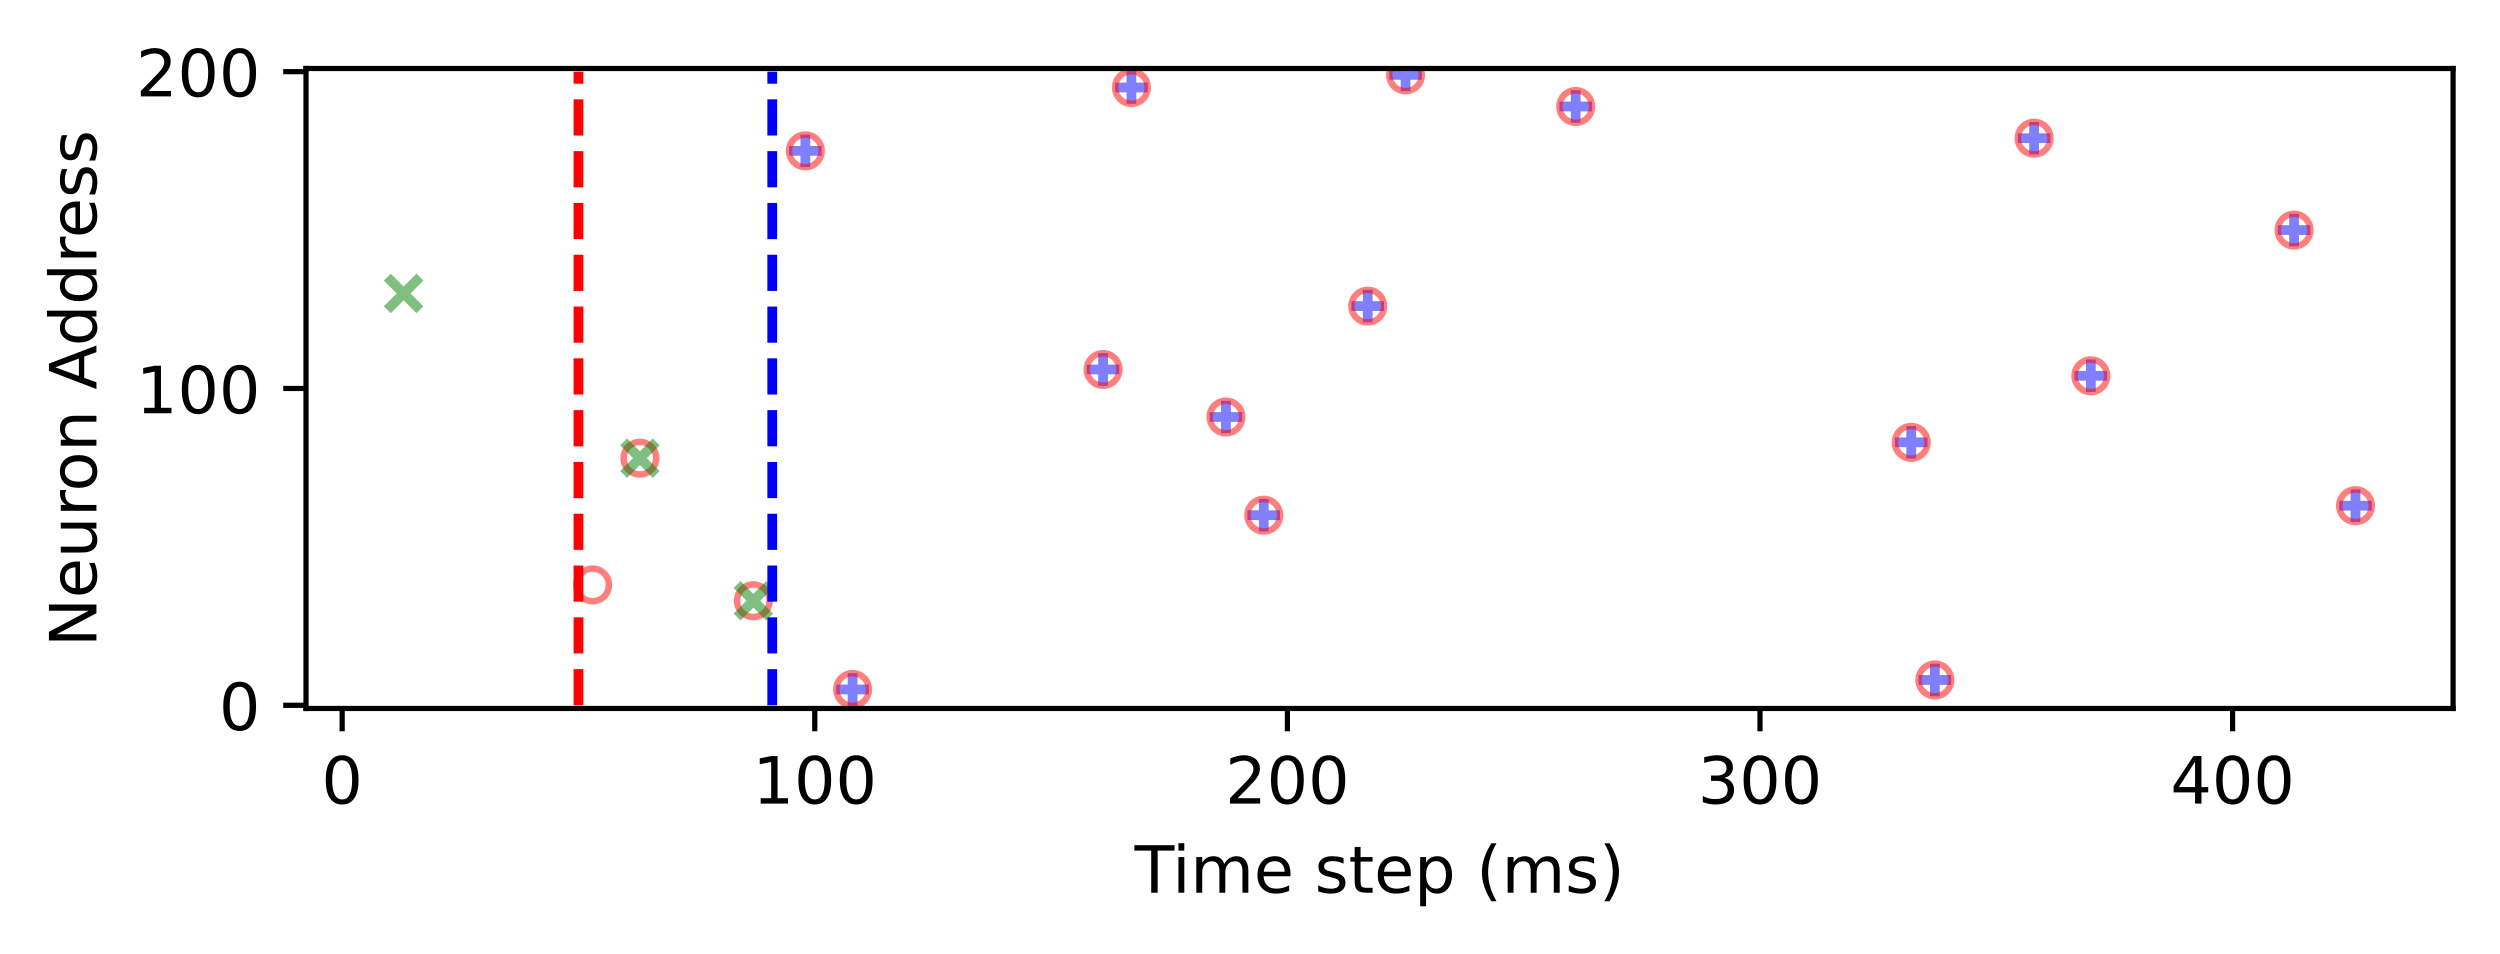
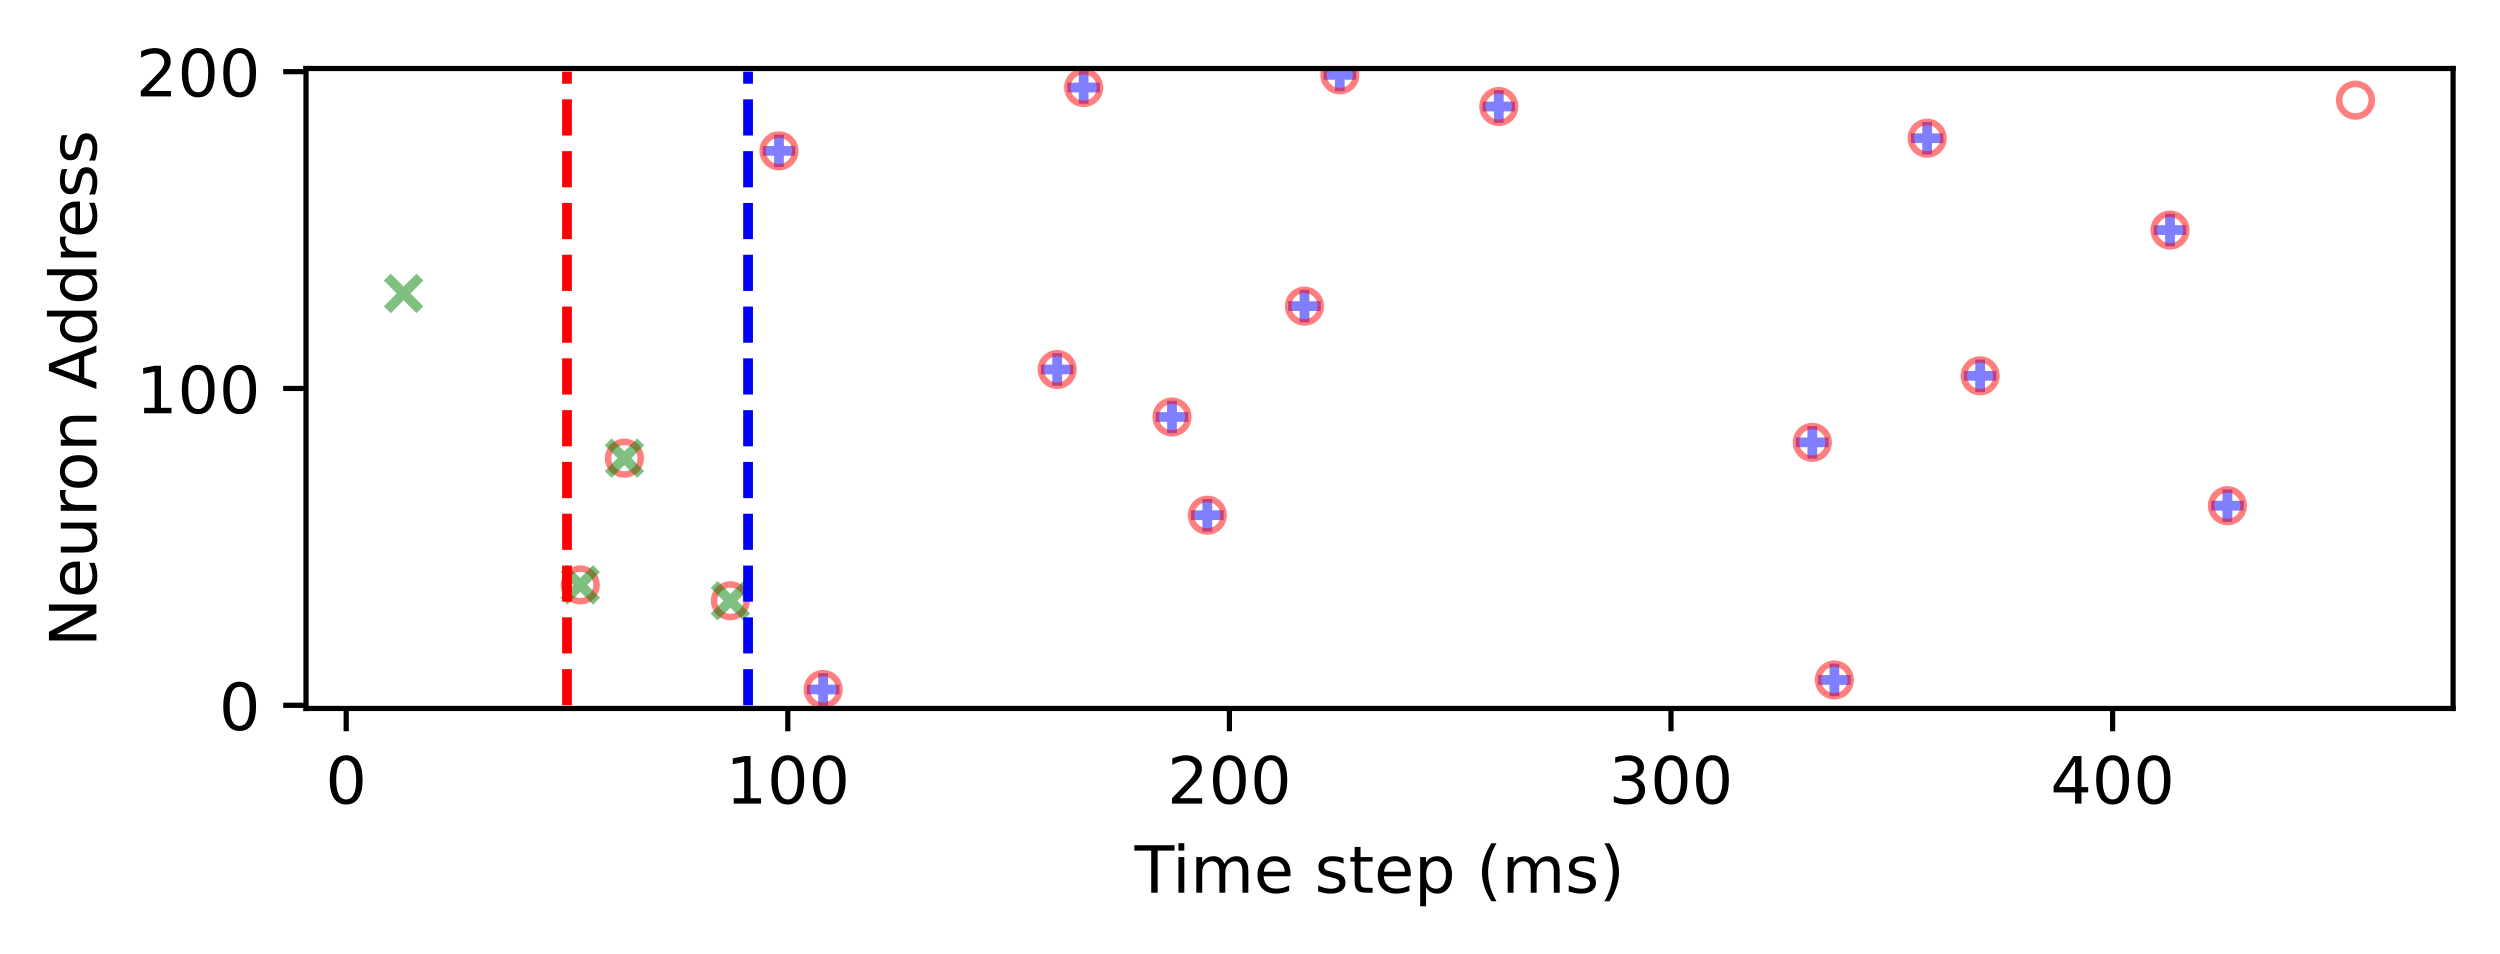
<svg xmlns="http://www.w3.org/2000/svg" xmlns:xlink="http://www.w3.org/1999/xlink" width="383.693pt" height="146.29pt" viewBox="0 0 383.693 146.29" version="1.1">
  <defs>
    <style type="text/css">*{stroke-linejoin: round; stroke-linecap: butt}</style>
  </defs>
  <g id="figure_1">
    <g id="patch_1">
      <path d="M 0 146.29  L 383.693 146.29  L 383.693 0  L 0 0  L 0 146.29  z " style="fill: none" />
    </g>
    <g id="axes_1">
      <g id="patch_2">
        <path d="M 46.966 108.733  L 376.493 108.733  L 376.493 10.513  L 46.966 10.513  L 46.966 108.733  z " style="fill: none" />
      </g>
      <g id="PathCollection_1">
        <defs>
-           <path id="md6d0ae72cb" d="M -2.5 0  L 2.5 0  M 0 2.5  L 0 -2.5  " style="stroke: #0000ff; stroke-opacity: 0.5; stroke-width: 1.5" />
+           <path id="m4ef34905e7" d="M -2.5 0  L 2.5 0  M 0 2.5  L 0 -2.5  " style="stroke: #0000ff; stroke-opacity: 0.5; stroke-width: 1.5" />
        </defs>
-         <g clip-path="url(#p8360ed4786)">
-           <use xlink:href="#md6d0ae72cb" x="123.599" y="23.155" style="fill: #0000ff; fill-opacity: 0.5; stroke: #0000ff; stroke-opacity: 0.5; stroke-width: 1.5" />
-           <use xlink:href="#md6d0ae72cb" x="130.853" y="105.816" style="fill: #0000ff; fill-opacity: 0.5; stroke: #0000ff; stroke-opacity: 0.5; stroke-width: 1.5" />
-           <use xlink:href="#md6d0ae72cb" x="169.296" y="56.706" style="fill: #0000ff; fill-opacity: 0.5; stroke: #0000ff; stroke-opacity: 0.5; stroke-width: 1.5" />
-           <use xlink:href="#md6d0ae72cb" x="173.648" y="13.43" style="fill: #0000ff; fill-opacity: 0.5; stroke: #0000ff; stroke-opacity: 0.5; stroke-width: 1.5" />
-           <use xlink:href="#md6d0ae72cb" x="188.155" y="63.999" style="fill: #0000ff; fill-opacity: 0.5; stroke: #0000ff; stroke-opacity: 0.5; stroke-width: 1.5" />
-           <use xlink:href="#md6d0ae72cb" x="193.958" y="79.073" style="fill: #0000ff; fill-opacity: 0.5; stroke: #0000ff; stroke-opacity: 0.5; stroke-width: 1.5" />
-           <use xlink:href="#md6d0ae72cb" x="209.916" y="46.981" style="fill: #0000ff; fill-opacity: 0.5; stroke: #0000ff; stroke-opacity: 0.5; stroke-width: 1.5" />
-           <use xlink:href="#md6d0ae72cb" x="215.719" y="11.485" style="fill: #0000ff; fill-opacity: 0.5; stroke: #0000ff; stroke-opacity: 0.5; stroke-width: 1.5" />
-           <use xlink:href="#md6d0ae72cb" x="241.832" y="16.348" style="fill: #0000ff; fill-opacity: 0.5; stroke: #0000ff; stroke-opacity: 0.5; stroke-width: 1.5" />
-           <use xlink:href="#md6d0ae72cb" x="293.332" y="67.889" style="fill: #0000ff; fill-opacity: 0.5; stroke: #0000ff; stroke-opacity: 0.5; stroke-width: 1.5" />
-           <use xlink:href="#md6d0ae72cb" x="296.958" y="104.357" style="fill: #0000ff; fill-opacity: 0.5; stroke: #0000ff; stroke-opacity: 0.5; stroke-width: 1.5" />
-           <use xlink:href="#md6d0ae72cb" x="312.191" y="21.21" style="fill: #0000ff; fill-opacity: 0.5; stroke: #0000ff; stroke-opacity: 0.5; stroke-width: 1.5" />
-           <use xlink:href="#md6d0ae72cb" x="320.895" y="57.678" style="fill: #0000ff; fill-opacity: 0.5; stroke: #0000ff; stroke-opacity: 0.5; stroke-width: 1.5" />
-           <use xlink:href="#md6d0ae72cb" x="352.085" y="35.311" style="fill: #0000ff; fill-opacity: 0.5; stroke: #0000ff; stroke-opacity: 0.5; stroke-width: 1.5" />
-           <use xlink:href="#md6d0ae72cb" x="361.515" y="77.614" style="fill: #0000ff; fill-opacity: 0.5; stroke: #0000ff; stroke-opacity: 0.5; stroke-width: 1.5" />
+         <g clip-path="url(#pcd8d854ab7)">
+           <use xlink:href="#m4ef34905e7" x="119.554" y="23.155" style="fill: #0000ff; fill-opacity: 0.5; stroke: #0000ff; stroke-opacity: 0.5; stroke-width: 1.5" />
+           <use xlink:href="#m4ef34905e7" x="126.331" y="105.816" style="fill: #0000ff; fill-opacity: 0.5; stroke: #0000ff; stroke-opacity: 0.5; stroke-width: 1.5" />
+           <use xlink:href="#m4ef34905e7" x="162.253" y="56.706" style="fill: #0000ff; fill-opacity: 0.5; stroke: #0000ff; stroke-opacity: 0.5; stroke-width: 1.5" />
+           <use xlink:href="#m4ef34905e7" x="166.319" y="13.43" style="fill: #0000ff; fill-opacity: 0.5; stroke: #0000ff; stroke-opacity: 0.5; stroke-width: 1.5" />
+           <use xlink:href="#m4ef34905e7" x="179.875" y="63.999" style="fill: #0000ff; fill-opacity: 0.5; stroke: #0000ff; stroke-opacity: 0.5; stroke-width: 1.5" />
+           <use xlink:href="#m4ef34905e7" x="185.297" y="79.073" style="fill: #0000ff; fill-opacity: 0.5; stroke: #0000ff; stroke-opacity: 0.5; stroke-width: 1.5" />
+           <use xlink:href="#m4ef34905e7" x="200.207" y="46.981" style="fill: #0000ff; fill-opacity: 0.5; stroke: #0000ff; stroke-opacity: 0.5; stroke-width: 1.5" />
+           <use xlink:href="#m4ef34905e7" x="205.63" y="11.485" style="fill: #0000ff; fill-opacity: 0.5; stroke: #0000ff; stroke-opacity: 0.5; stroke-width: 1.5" />
+           <use xlink:href="#m4ef34905e7" x="230.029" y="16.348" style="fill: #0000ff; fill-opacity: 0.5; stroke: #0000ff; stroke-opacity: 0.5; stroke-width: 1.5" />
+           <use xlink:href="#m4ef34905e7" x="278.15" y="67.889" style="fill: #0000ff; fill-opacity: 0.5; stroke: #0000ff; stroke-opacity: 0.5; stroke-width: 1.5" />
+           <use xlink:href="#m4ef34905e7" x="281.539" y="104.357" style="fill: #0000ff; fill-opacity: 0.5; stroke: #0000ff; stroke-opacity: 0.5; stroke-width: 1.5" />
+           <use xlink:href="#m4ef34905e7" x="295.772" y="21.21" style="fill: #0000ff; fill-opacity: 0.5; stroke: #0000ff; stroke-opacity: 0.5; stroke-width: 1.5" />
+           <use xlink:href="#m4ef34905e7" x="303.905" y="57.678" style="fill: #0000ff; fill-opacity: 0.5; stroke: #0000ff; stroke-opacity: 0.5; stroke-width: 1.5" />
+           <use xlink:href="#m4ef34905e7" x="333.049" y="35.311" style="fill: #0000ff; fill-opacity: 0.5; stroke: #0000ff; stroke-opacity: 0.5; stroke-width: 1.5" />
+           <use xlink:href="#m4ef34905e7" x="341.86" y="77.614" style="fill: #0000ff; fill-opacity: 0.5; stroke: #0000ff; stroke-opacity: 0.5; stroke-width: 1.5" />
        </g>
      </g>
      <g id="PathCollection_2">
        <defs>
-           <path id="C0_0_dba3ae5cf5" d="M 0 2.5  C 0.663 2.5 1.299 2.237 1.768 1.768  C 2.237 1.299 2.5 0.663 2.5 -0  C 2.5 -0.663 2.237 -1.299 1.768 -1.768  C 1.299 -2.237 0.663 -2.5 0 -2.5  C -0.663 -2.5 -1.299 -2.237 -1.768 -1.768  C -2.237 -1.299 -2.5 -0.663 -2.5 0  C -2.5 0.663 -2.237 1.299 -1.768 1.768  C -1.299 2.237 -0.663 2.5 0 2.5  z " />
+           <path id="C0_0_907123dd51" d="M 0 2.5  C 0.663 2.5 1.299 2.237 1.768 1.768  C 2.237 1.299 2.5 0.663 2.5 -0  C 2.5 -0.663 2.237 -1.299 1.768 -1.768  C 1.299 -2.237 0.663 -2.5 0 -2.5  C -0.663 -2.5 -1.299 -2.237 -1.768 -1.768  C -2.237 -1.299 -2.5 -0.663 -2.5 0  C -2.5 0.663 -2.237 1.299 -1.768 1.768  C -1.299 2.237 -0.663 2.5 0 2.5  z " />
        </defs>
-         <g clip-path="url(#p8360ed4786)">
-           <use xlink:href="#C0_0_dba3ae5cf5" x="90.958" y="89.77" style="fill: none; stroke: #ff0000; stroke-opacity: 0.5" />
-         </g>
-         <g clip-path="url(#p8360ed4786)">
-           <use xlink:href="#C0_0_dba3ae5cf5" x="98.212" y="70.32" style="fill: none; stroke: #ff0000; stroke-opacity: 0.5" />
-         </g>
-         <g clip-path="url(#p8360ed4786)">
-           <use xlink:href="#C0_0_dba3ae5cf5" x="115.62" y="92.201" style="fill: none; stroke: #ff0000; stroke-opacity: 0.5" />
-         </g>
-         <g clip-path="url(#p8360ed4786)">
-           <use xlink:href="#C0_0_dba3ae5cf5" x="123.599" y="23.155" style="fill: none; stroke: #ff0000; stroke-opacity: 0.5" />
-         </g>
-         <g clip-path="url(#p8360ed4786)">
-           <use xlink:href="#C0_0_dba3ae5cf5" x="130.853" y="105.816" style="fill: none; stroke: #ff0000; stroke-opacity: 0.5" />
-         </g>
-         <g clip-path="url(#p8360ed4786)">
-           <use xlink:href="#C0_0_dba3ae5cf5" x="169.296" y="56.706" style="fill: none; stroke: #ff0000; stroke-opacity: 0.5" />
-         </g>
-         <g clip-path="url(#p8360ed4786)">
-           <use xlink:href="#C0_0_dba3ae5cf5" x="173.648" y="13.43" style="fill: none; stroke: #ff0000; stroke-opacity: 0.5" />
-         </g>
-         <g clip-path="url(#p8360ed4786)">
-           <use xlink:href="#C0_0_dba3ae5cf5" x="188.155" y="63.999" style="fill: none; stroke: #ff0000; stroke-opacity: 0.5" />
-         </g>
-         <g clip-path="url(#p8360ed4786)">
-           <use xlink:href="#C0_0_dba3ae5cf5" x="193.958" y="79.073" style="fill: none; stroke: #ff0000; stroke-opacity: 0.5" />
-         </g>
-         <g clip-path="url(#p8360ed4786)">
-           <use xlink:href="#C0_0_dba3ae5cf5" x="209.916" y="46.981" style="fill: none; stroke: #ff0000; stroke-opacity: 0.5" />
-         </g>
-         <g clip-path="url(#p8360ed4786)">
-           <use xlink:href="#C0_0_dba3ae5cf5" x="215.719" y="11.485" style="fill: none; stroke: #ff0000; stroke-opacity: 0.5" />
-         </g>
-         <g clip-path="url(#p8360ed4786)">
-           <use xlink:href="#C0_0_dba3ae5cf5" x="241.832" y="16.348" style="fill: none; stroke: #ff0000; stroke-opacity: 0.5" />
-         </g>
-         <g clip-path="url(#p8360ed4786)">
-           <use xlink:href="#C0_0_dba3ae5cf5" x="293.332" y="67.889" style="fill: none; stroke: #ff0000; stroke-opacity: 0.5" />
-         </g>
-         <g clip-path="url(#p8360ed4786)">
-           <use xlink:href="#C0_0_dba3ae5cf5" x="296.958" y="104.357" style="fill: none; stroke: #ff0000; stroke-opacity: 0.5" />
-         </g>
-         <g clip-path="url(#p8360ed4786)">
-           <use xlink:href="#C0_0_dba3ae5cf5" x="312.191" y="21.21" style="fill: none; stroke: #ff0000; stroke-opacity: 0.5" />
-         </g>
-         <g clip-path="url(#p8360ed4786)">
-           <use xlink:href="#C0_0_dba3ae5cf5" x="320.895" y="57.678" style="fill: none; stroke: #ff0000; stroke-opacity: 0.5" />
-         </g>
-         <g clip-path="url(#p8360ed4786)">
-           <use xlink:href="#C0_0_dba3ae5cf5" x="352.085" y="35.311" style="fill: none; stroke: #ff0000; stroke-opacity: 0.5" />
-         </g>
-         <g clip-path="url(#p8360ed4786)">
-           <use xlink:href="#C0_0_dba3ae5cf5" x="361.515" y="77.614" style="fill: none; stroke: #ff0000; stroke-opacity: 0.5" />
+         <g clip-path="url(#pcd8d854ab7)">
+           <use xlink:href="#C0_0_907123dd51" x="89.055" y="89.77" style="fill: none; stroke: #ff0000; stroke-opacity: 0.5" />
+         </g>
+         <g clip-path="url(#pcd8d854ab7)">
+           <use xlink:href="#C0_0_907123dd51" x="95.832" y="70.32" style="fill: none; stroke: #ff0000; stroke-opacity: 0.5" />
+         </g>
+         <g clip-path="url(#pcd8d854ab7)">
+           <use xlink:href="#C0_0_907123dd51" x="112.098" y="92.201" style="fill: none; stroke: #ff0000; stroke-opacity: 0.5" />
+         </g>
+         <g clip-path="url(#pcd8d854ab7)">
+           <use xlink:href="#C0_0_907123dd51" x="119.554" y="23.155" style="fill: none; stroke: #ff0000; stroke-opacity: 0.5" />
+         </g>
+         <g clip-path="url(#pcd8d854ab7)">
+           <use xlink:href="#C0_0_907123dd51" x="126.331" y="105.816" style="fill: none; stroke: #ff0000; stroke-opacity: 0.5" />
+         </g>
+         <g clip-path="url(#pcd8d854ab7)">
+           <use xlink:href="#C0_0_907123dd51" x="162.253" y="56.706" style="fill: none; stroke: #ff0000; stroke-opacity: 0.5" />
+         </g>
+         <g clip-path="url(#pcd8d854ab7)">
+           <use xlink:href="#C0_0_907123dd51" x="166.319" y="13.43" style="fill: none; stroke: #ff0000; stroke-opacity: 0.5" />
+         </g>
+         <g clip-path="url(#pcd8d854ab7)">
+           <use xlink:href="#C0_0_907123dd51" x="179.875" y="63.999" style="fill: none; stroke: #ff0000; stroke-opacity: 0.5" />
+         </g>
+         <g clip-path="url(#pcd8d854ab7)">
+           <use xlink:href="#C0_0_907123dd51" x="185.297" y="79.073" style="fill: none; stroke: #ff0000; stroke-opacity: 0.5" />
+         </g>
+         <g clip-path="url(#pcd8d854ab7)">
+           <use xlink:href="#C0_0_907123dd51" x="200.207" y="46.981" style="fill: none; stroke: #ff0000; stroke-opacity: 0.5" />
+         </g>
+         <g clip-path="url(#pcd8d854ab7)">
+           <use xlink:href="#C0_0_907123dd51" x="205.63" y="11.485" style="fill: none; stroke: #ff0000; stroke-opacity: 0.5" />
+         </g>
+         <g clip-path="url(#pcd8d854ab7)">
+           <use xlink:href="#C0_0_907123dd51" x="230.029" y="16.348" style="fill: none; stroke: #ff0000; stroke-opacity: 0.5" />
+         </g>
+         <g clip-path="url(#pcd8d854ab7)">
+           <use xlink:href="#C0_0_907123dd51" x="278.15" y="67.889" style="fill: none; stroke: #ff0000; stroke-opacity: 0.5" />
+         </g>
+         <g clip-path="url(#pcd8d854ab7)">
+           <use xlink:href="#C0_0_907123dd51" x="281.539" y="104.357" style="fill: none; stroke: #ff0000; stroke-opacity: 0.5" />
+         </g>
+         <g clip-path="url(#pcd8d854ab7)">
+           <use xlink:href="#C0_0_907123dd51" x="295.772" y="21.21" style="fill: none; stroke: #ff0000; stroke-opacity: 0.5" />
+         </g>
+         <g clip-path="url(#pcd8d854ab7)">
+           <use xlink:href="#C0_0_907123dd51" x="303.905" y="57.678" style="fill: none; stroke: #ff0000; stroke-opacity: 0.5" />
+         </g>
+         <g clip-path="url(#pcd8d854ab7)">
+           <use xlink:href="#C0_0_907123dd51" x="333.049" y="35.311" style="fill: none; stroke: #ff0000; stroke-opacity: 0.5" />
+         </g>
+         <g clip-path="url(#pcd8d854ab7)">
+           <use xlink:href="#C0_0_907123dd51" x="341.86" y="77.614" style="fill: none; stroke: #ff0000; stroke-opacity: 0.5" />
+         </g>
+         <g clip-path="url(#pcd8d854ab7)">
+           <use xlink:href="#C0_0_907123dd51" x="361.515" y="15.375" style="fill: none; stroke: #ff0000; stroke-opacity: 0.5" />
        </g>
      </g>
      <g id="PathCollection_3">
        <defs>
-           <path id="m89e09987a3" d="M -2.5 2.5  L 2.5 -2.5  M -2.5 -2.5  L 2.5 2.5  " style="stroke: #008000; stroke-opacity: 0.5; stroke-width: 1.5" />
+           <path id="m31996565df" d="M -2.5 2.5  L 2.5 -2.5  M -2.5 -2.5  L 2.5 2.5  " style="stroke: #008000; stroke-opacity: 0.5; stroke-width: 1.5" />
        </defs>
-         <g clip-path="url(#p8360ed4786)">
-           <use xlink:href="#m89e09987a3" x="61.944" y="45.036" style="fill: #008000; fill-opacity: 0.5; stroke: #008000; stroke-opacity: 0.5; stroke-width: 1.5" />
-           <use xlink:href="#m89e09987a3" x="98.212" y="70.32" style="fill: #008000; fill-opacity: 0.5; stroke: #008000; stroke-opacity: 0.5; stroke-width: 1.5" />
-           <use xlink:href="#m89e09987a3" x="115.62" y="92.201" style="fill: #008000; fill-opacity: 0.5; stroke: #008000; stroke-opacity: 0.5; stroke-width: 1.5" />
+         <g clip-path="url(#pcd8d854ab7)">
+           <use xlink:href="#m31996565df" x="61.944" y="45.036" style="fill: #008000; fill-opacity: 0.5; stroke: #008000; stroke-opacity: 0.5; stroke-width: 1.5" />
+           <use xlink:href="#m31996565df" x="89.055" y="89.77" style="fill: #008000; fill-opacity: 0.5; stroke: #008000; stroke-opacity: 0.5; stroke-width: 1.5" />
+           <use xlink:href="#m31996565df" x="95.832" y="70.32" style="fill: #008000; fill-opacity: 0.5; stroke: #008000; stroke-opacity: 0.5; stroke-width: 1.5" />
+           <use xlink:href="#m31996565df" x="112.098" y="92.201" style="fill: #008000; fill-opacity: 0.5; stroke: #008000; stroke-opacity: 0.5; stroke-width: 1.5" />
        </g>
      </g>
      <g id="matplotlib.axis_1">
        <g id="xtick_1">
          <g id="line2d_1">
            <defs>
-               <path id="m49bd6bf486" d="M 0 0  L 0 3.5  " style="stroke: #000000; stroke-width: 0.8" />
+               <path id="m17dc51d4a5" d="M 0 0  L 0 3.5  " style="stroke: #000000; stroke-width: 0.8" />
            </defs>
            <g>
-               <use xlink:href="#m49bd6bf486" x="52.515" y="108.733" style="stroke: #000000; stroke-width: 0.8" />
+               <use xlink:href="#m17dc51d4a5" x="53.133" y="108.733" style="stroke: #000000; stroke-width: 0.8" />
            </g>
          </g>
          <g id="text_1">
-             <g transform="translate(49.33332 123.3319) scale(0.1 -0.1)">
+             <g transform="translate(49.952 123.3319) scale(0.1 -0.1)">
              <defs>
                <path id="DejaVuSans-30" d="M 2034 4250  Q 1547 4250 1301 3770  Q 1056 3291 1056 2328  Q 1056 1369 1301 889  Q 1547 409 2034 409  Q 2525 409 2770 889  Q 3016 1369 3016 2328  Q 3016 3291 2770 3770  Q 2525 4250 2034 4250  z M 2034 4750  Q 2819 4750 3233 4129  Q 3647 3509 3647 2328  Q 3647 1150 3233 529  Q 2819 -91 2034 -91  Q 1250 -91 836 529  Q 422 1150 422 2328  Q 422 3509 836 4129  Q 1250 4750 2034 4750  z " transform="scale(0.015625)" />
              </defs>
              <use xlink:href="#DejaVuSans-30" />
            </g>
          </g>
        </g>
        <g id="xtick_2">
          <g id="line2d_2">
            <g>
-               <use xlink:href="#m49bd6bf486" x="125.05" y="108.733" style="stroke: #000000; stroke-width: 0.8" />
+               <use xlink:href="#m17dc51d4a5" x="120.909" y="108.733" style="stroke: #000000; stroke-width: 0.8" />
            </g>
          </g>
          <g id="text_2">
-             <g transform="translate(115.5061 123.3319) scale(0.1 -0.1)">
+             <g transform="translate(111.3656 123.3319) scale(0.1 -0.1)">
              <defs>
                <path id="DejaVuSans-31" d="M 794 531  L 1825 531  L 1825 4091  L 703 3866  L 703 4441  L 1819 4666  L 2450 4666  L 2450 531  L 3481 531  L 3481 0  L 794 0  L 794 531  z " transform="scale(0.015625)" />
              </defs>
              <use xlink:href="#DejaVuSans-31" />
              <use xlink:href="#DejaVuSans-30" transform="translate(63.62305 0)" />
              <use xlink:href="#DejaVuSans-30" transform="translate(127.2461 0)" />
            </g>
          </g>
        </g>
        <g id="xtick_3">
          <g id="line2d_3">
            <g>
-               <use xlink:href="#m49bd6bf486" x="197.585" y="108.733" style="stroke: #000000; stroke-width: 0.8" />
+               <use xlink:href="#m17dc51d4a5" x="188.686" y="108.733" style="stroke: #000000; stroke-width: 0.8" />
            </g>
          </g>
          <g id="text_3">
-             <g transform="translate(188.0413 123.3319) scale(0.1 -0.1)">
+             <g transform="translate(179.1418 123.3319) scale(0.1 -0.1)">
              <defs>
                <path id="DejaVuSans-32" d="M 1228 531  L 3431 531  L 3431 0  L 469 0  L 469 531  Q 828 903 1448 1529  Q 2069 2156 2228 2338  Q 2531 2678 2651 2914  Q 2772 3150 2772 3378  Q 2772 3750 2511 3984  Q 2250 4219 1831 4219  Q 1534 4219 1204 4116  Q 875 4013 500 3803  L 500 4441  Q 881 4594 1212 4672  Q 1544 4750 1819 4750  Q 2544 4750 2975 4387  Q 3406 4025 3406 3419  Q 3406 3131 3298 2873  Q 3191 2616 2906 2266  Q 2828 2175 2409 1742  Q 1991 1309 1228 531  z " transform="scale(0.015625)" />
              </defs>
              <use xlink:href="#DejaVuSans-32" />
              <use xlink:href="#DejaVuSans-30" transform="translate(63.62305 0)" />
              <use xlink:href="#DejaVuSans-30" transform="translate(127.2461 0)" />
            </g>
          </g>
        </g>
        <g id="xtick_4">
          <g id="line2d_4">
            <g>
-               <use xlink:href="#m49bd6bf486" x="270.12" y="108.733" style="stroke: #000000; stroke-width: 0.8" />
+               <use xlink:href="#m17dc51d4a5" x="256.462" y="108.733" style="stroke: #000000; stroke-width: 0.8" />
            </g>
          </g>
          <g id="text_4">
-             <g transform="translate(260.5765 123.3319) scale(0.1 -0.1)">
+             <g transform="translate(246.9179 123.3319) scale(0.1 -0.1)">
              <defs>
                <path id="DejaVuSans-33" d="M 2597 2516  Q 3050 2419 3304 2112  Q 3559 1806 3559 1356  Q 3559 666 3084 287  Q 2609 -91 1734 -91  Q 1441 -91 1130 -33  Q 819 25 488 141  L 488 750  Q 750 597 1062 519  Q 1375 441 1716 441  Q 2309 441 2620 675  Q 2931 909 2931 1356  Q 2931 1769 2642 2001  Q 2353 2234 1838 2234  L 1294 2234  L 1294 2753  L 1863 2753  Q 2328 2753 2575 2939  Q 2822 3125 2822 3475  Q 2822 3834 2567 4026  Q 2313 4219 1838 4219  Q 1578 4219 1281 4162  Q 984 4106 628 3988  L 628 4550  Q 988 4650 1302 4700  Q 1616 4750 1894 4750  Q 2613 4750 3031 4423  Q 3450 4097 3450 3541  Q 3450 3153 3228 2886  Q 3006 2619 2597 2516  z " transform="scale(0.015625)" />
              </defs>
              <use xlink:href="#DejaVuSans-33" />
              <use xlink:href="#DejaVuSans-30" transform="translate(63.62305 0)" />
              <use xlink:href="#DejaVuSans-30" transform="translate(127.2461 0)" />
            </g>
          </g>
        </g>
        <g id="xtick_5">
          <g id="line2d_5">
            <g>
-               <use xlink:href="#m49bd6bf486" x="342.655" y="108.733" style="stroke: #000000; stroke-width: 0.8" />
+               <use xlink:href="#m17dc51d4a5" x="324.238" y="108.733" style="stroke: #000000; stroke-width: 0.8" />
            </g>
          </g>
          <g id="text_5">
-             <g transform="translate(333.1117 123.3319) scale(0.1 -0.1)">
+             <g transform="translate(314.694 123.3319) scale(0.1 -0.1)">
              <defs>
                <path id="DejaVuSans-34" d="M 2419 4116  L 825 1625  L 2419 1625  L 2419 4116  z M 2253 4666  L 3047 4666  L 3047 1625  L 3713 1625  L 3713 1100  L 3047 1100  L 3047 0  L 2419 0  L 2419 1100  L 313 1100  L 313 1709  L 2253 4666  z " transform="scale(0.015625)" />
              </defs>
              <use xlink:href="#DejaVuSans-34" />
              <use xlink:href="#DejaVuSans-30" transform="translate(63.62305 0)" />
              <use xlink:href="#DejaVuSans-30" transform="translate(127.2461 0)" />
            </g>
          </g>
        </g>
        <g id="text_6">
          <g transform="translate(174.1255 137.01) scale(0.1 -0.1)">
            <defs>
              <path id="DejaVuSans-54" d="M -19 4666  L 3928 4666  L 3928 4134  L 2272 4134  L 2272 0  L 1638 0  L 1638 4134  L -19 4134  L -19 4666  z " transform="scale(0.015625)" />
              <path id="DejaVuSans-69" d="M 603 3500  L 1178 3500  L 1178 0  L 603 0  L 603 3500  z M 603 4863  L 1178 4863  L 1178 4134  L 603 4134  L 603 4863  z " transform="scale(0.015625)" />
              <path id="DejaVuSans-6d" d="M 3328 2828  Q 3544 3216 3844 3400  Q 4144 3584 4550 3584  Q 5097 3584 5394 3201  Q 5691 2819 5691 2113  L 5691 0  L 5113 0  L 5113 2094  Q 5113 2597 4934 2840  Q 4756 3084 4391 3084  Q 3944 3084 3684 2787  Q 3425 2491 3425 1978  L 3425 0  L 2847 0  L 2847 2094  Q 2847 2600 2669 2842  Q 2491 3084 2119 3084  Q 1678 3084 1418 2786  Q 1159 2488 1159 1978  L 1159 0  L 581 0  L 581 3500  L 1159 3500  L 1159 2956  Q 1356 3278 1631 3431  Q 1906 3584 2284 3584  Q 2666 3584 2933 3390  Q 3200 3197 3328 2828  z " transform="scale(0.015625)" />
              <path id="DejaVuSans-65" d="M 3597 1894  L 3597 1613  L 953 1613  Q 991 1019 1311 708  Q 1631 397 2203 397  Q 2534 397 2845 478  Q 3156 559 3463 722  L 3463 178  Q 3153 47 2828 -22  Q 2503 -91 2169 -91  Q 1331 -91 842 396  Q 353 884 353 1716  Q 353 2575 817 3079  Q 1281 3584 2069 3584  Q 2775 3584 3186 3129  Q 3597 2675 3597 1894  z M 3022 2063  Q 3016 2534 2758 2815  Q 2500 3097 2075 3097  Q 1594 3097 1305 2825  Q 1016 2553 972 2059  L 3022 2063  z " transform="scale(0.015625)" />
              <path id="DejaVuSans-20" transform="scale(0.015625)" />
              <path id="DejaVuSans-73" d="M 2834 3397  L 2834 2853  Q 2591 2978 2328 3040  Q 2066 3103 1784 3103  Q 1356 3103 1142 2972  Q 928 2841 928 2578  Q 928 2378 1081 2264  Q 1234 2150 1697 2047  L 1894 2003  Q 2506 1872 2764 1633  Q 3022 1394 3022 966  Q 3022 478 2636 193  Q 2250 -91 1575 -91  Q 1294 -91 989 -36  Q 684 19 347 128  L 347 722  Q 666 556 975 473  Q 1284 391 1588 391  Q 1994 391 2212 530  Q 2431 669 2431 922  Q 2431 1156 2273 1281  Q 2116 1406 1581 1522  L 1381 1569  Q 847 1681 609 1914  Q 372 2147 372 2553  Q 372 3047 722 3315  Q 1072 3584 1716 3584  Q 2034 3584 2315 3537  Q 2597 3491 2834 3397  z " transform="scale(0.015625)" />
              <path id="DejaVuSans-74" d="M 1172 4494  L 1172 3500  L 2356 3500  L 2356 3053  L 1172 3053  L 1172 1153  Q 1172 725 1289 603  Q 1406 481 1766 481  L 2356 481  L 2356 0  L 1766 0  Q 1100 0 847 248  Q 594 497 594 1153  L 594 3053  L 172 3053  L 172 3500  L 594 3500  L 594 4494  L 1172 4494  z " transform="scale(0.015625)" />
              <path id="DejaVuSans-70" d="M 1159 525  L 1159 -1331  L 581 -1331  L 581 3500  L 1159 3500  L 1159 2969  Q 1341 3281 1617 3432  Q 1894 3584 2278 3584  Q 2916 3584 3314 3078  Q 3713 2572 3713 1747  Q 3713 922 3314 415  Q 2916 -91 2278 -91  Q 1894 -91 1617 61  Q 1341 213 1159 525  z M 3116 1747  Q 3116 2381 2855 2742  Q 2594 3103 2138 3103  Q 1681 3103 1420 2742  Q 1159 2381 1159 1747  Q 1159 1113 1420 752  Q 1681 391 2138 391  Q 2594 391 2855 752  Q 3116 1113 3116 1747  z " transform="scale(0.015625)" />
              <path id="DejaVuSans-28" d="M 1984 4856  Q 1566 4138 1362 3434  Q 1159 2731 1159 2009  Q 1159 1288 1364 580  Q 1569 -128 1984 -844  L 1484 -844  Q 1016 -109 783 600  Q 550 1309 550 2009  Q 550 2706 781 3412  Q 1013 4119 1484 4856  L 1984 4856  z " transform="scale(0.015625)" />
              <path id="DejaVuSans-29" d="M 513 4856  L 1013 4856  Q 1481 4119 1714 3412  Q 1947 2706 1947 2009  Q 1947 1309 1714 600  Q 1481 -109 1013 -844  L 513 -844  Q 928 -128 1133 580  Q 1338 1288 1338 2009  Q 1338 2731 1133 3434  Q 928 4138 513 4856  z " transform="scale(0.015625)" />
            </defs>
            <use xlink:href="#DejaVuSans-54" />
            <use xlink:href="#DejaVuSans-69" transform="translate(57.95898 0)" />
            <use xlink:href="#DejaVuSans-6d" transform="translate(85.74219 0)" />
            <use xlink:href="#DejaVuSans-65" transform="translate(183.1543 0)" />
            <use xlink:href="#DejaVuSans-20" transform="translate(244.6777 0)" />
            <use xlink:href="#DejaVuSans-73" transform="translate(276.4648 0)" />
            <use xlink:href="#DejaVuSans-74" transform="translate(328.5645 0)" />
            <use xlink:href="#DejaVuSans-65" transform="translate(367.7734 0)" />
            <use xlink:href="#DejaVuSans-70" transform="translate(429.2969 0)" />
            <use xlink:href="#DejaVuSans-20" transform="translate(492.7734 0)" />
            <use xlink:href="#DejaVuSans-28" transform="translate(524.5605 0)" />
            <use xlink:href="#DejaVuSans-6d" transform="translate(563.5742 0)" />
            <use xlink:href="#DejaVuSans-73" transform="translate(660.9863 0)" />
            <use xlink:href="#DejaVuSans-29" transform="translate(713.0859 0)" />
          </g>
        </g>
      </g>
      <g id="matplotlib.axis_2">
        <g id="ytick_1">
          <g id="line2d_6">
            <defs>
-               <path id="m942d3877ed" d="M 0 0  L -3.5 0  " style="stroke: #000000; stroke-width: 0.8" />
+               <path id="m347deb62a2" d="M 0 0  L -3.5 0  " style="stroke: #000000; stroke-width: 0.8" />
            </defs>
            <g>
-               <use xlink:href="#m942d3877ed" x="46.966" y="108.247" style="stroke: #000000; stroke-width: 0.8" />
+               <use xlink:href="#m347deb62a2" x="46.966" y="108.247" style="stroke: #000000; stroke-width: 0.8" />
            </g>
          </g>
          <g id="text_7">
            <g transform="translate(33.60312 112.0464) scale(0.1 -0.1)">
              <use xlink:href="#DejaVuSans-30" />
            </g>
          </g>
        </g>
        <g id="ytick_2">
          <g id="line2d_7">
            <g>
-               <use xlink:href="#m942d3877ed" x="46.966" y="59.623" style="stroke: #000000; stroke-width: 0.8" />
+               <use xlink:href="#m347deb62a2" x="46.966" y="59.623" style="stroke: #000000; stroke-width: 0.8" />
            </g>
          </g>
          <g id="text_8">
            <g transform="translate(20.87813 63.42243) scale(0.1 -0.1)">
              <use xlink:href="#DejaVuSans-31" />
              <use xlink:href="#DejaVuSans-30" transform="translate(63.62305 0)" />
              <use xlink:href="#DejaVuSans-30" transform="translate(127.2461 0)" />
            </g>
          </g>
        </g>
        <g id="ytick_3">
          <g id="line2d_8">
            <g>
-               <use xlink:href="#m942d3877ed" x="46.966" y="10.999" style="stroke: #000000; stroke-width: 0.8" />
+               <use xlink:href="#m347deb62a2" x="46.966" y="10.999" style="stroke: #000000; stroke-width: 0.8" />
            </g>
          </g>
          <g id="text_9">
            <g transform="translate(20.87813 14.79844) scale(0.1 -0.1)">
              <use xlink:href="#DejaVuSans-32" />
              <use xlink:href="#DejaVuSans-30" transform="translate(63.62305 0)" />
              <use xlink:href="#DejaVuSans-30" transform="translate(127.2461 0)" />
            </g>
          </g>
        </g>
        <g id="text_10">
          <g transform="translate(14.79844 99.27947) rotate(-90) scale(0.1 -0.1)">
            <defs>
              <path id="DejaVuSans-4e" d="M 628 4666  L 1478 4666  L 3547 763  L 3547 4666  L 4159 4666  L 4159 0  L 3309 0  L 1241 3903  L 1241 0  L 628 0  L 628 4666  z " transform="scale(0.015625)" />
              <path id="DejaVuSans-75" d="M 544 1381  L 544 3500  L 1119 3500  L 1119 1403  Q 1119 906 1312 657  Q 1506 409 1894 409  Q 2359 409 2629 706  Q 2900 1003 2900 1516  L 2900 3500  L 3475 3500  L 3475 0  L 2900 0  L 2900 538  Q 2691 219 2414 64  Q 2138 -91 1772 -91  Q 1169 -91 856 284  Q 544 659 544 1381  z M 1991 3584  L 1991 3584  z " transform="scale(0.015625)" />
              <path id="DejaVuSans-72" d="M 2631 2963  Q 2534 3019 2420 3045  Q 2306 3072 2169 3072  Q 1681 3072 1420 2755  Q 1159 2438 1159 1844  L 1159 0  L 581 0  L 581 3500  L 1159 3500  L 1159 2956  Q 1341 3275 1631 3429  Q 1922 3584 2338 3584  Q 2397 3584 2469 3576  Q 2541 3569 2628 3553  L 2631 2963  z " transform="scale(0.015625)" />
              <path id="DejaVuSans-6f" d="M 1959 3097  Q 1497 3097 1228 2736  Q 959 2375 959 1747  Q 959 1119 1226 758  Q 1494 397 1959 397  Q 2419 397 2687 759  Q 2956 1122 2956 1747  Q 2956 2369 2687 2733  Q 2419 3097 1959 3097  z M 1959 3584  Q 2709 3584 3137 3096  Q 3566 2609 3566 1747  Q 3566 888 3137 398  Q 2709 -91 1959 -91  Q 1206 -91 779 398  Q 353 888 353 1747  Q 353 2609 779 3096  Q 1206 3584 1959 3584  z " transform="scale(0.015625)" />
              <path id="DejaVuSans-6e" d="M 3513 2113  L 3513 0  L 2938 0  L 2938 2094  Q 2938 2591 2744 2837  Q 2550 3084 2163 3084  Q 1697 3084 1428 2787  Q 1159 2491 1159 1978  L 1159 0  L 581 0  L 581 3500  L 1159 3500  L 1159 2956  Q 1366 3272 1645 3428  Q 1925 3584 2291 3584  Q 2894 3584 3203 3211  Q 3513 2838 3513 2113  z " transform="scale(0.015625)" />
              <path id="DejaVuSans-41" d="M 2188 4044  L 1331 1722  L 3047 1722  L 2188 4044  z M 1831 4666  L 2547 4666  L 4325 0  L 3669 0  L 3244 1197  L 1141 1197  L 716 0  L 50 0  L 1831 4666  z " transform="scale(0.015625)" />
              <path id="DejaVuSans-64" d="M 2906 2969  L 2906 4863  L 3481 4863  L 3481 0  L 2906 0  L 2906 525  Q 2725 213 2448 61  Q 2172 -91 1784 -91  Q 1150 -91 751 415  Q 353 922 353 1747  Q 353 2572 751 3078  Q 1150 3584 1784 3584  Q 2172 3584 2448 3432  Q 2725 3281 2906 2969  z M 947 1747  Q 947 1113 1208 752  Q 1469 391 1925 391  Q 2381 391 2643 752  Q 2906 1113 2906 1747  Q 2906 2381 2643 2742  Q 2381 3103 1925 3103  Q 1469 3103 1208 2742  Q 947 2381 947 1747  z " transform="scale(0.015625)" />
            </defs>
            <use xlink:href="#DejaVuSans-4e" />
            <use xlink:href="#DejaVuSans-65" transform="translate(74.80469 0)" />
            <use xlink:href="#DejaVuSans-75" transform="translate(136.3281 0)" />
            <use xlink:href="#DejaVuSans-72" transform="translate(199.707 0)" />
            <use xlink:href="#DejaVuSans-6f" transform="translate(238.5703 0)" />
            <use xlink:href="#DejaVuSans-6e" transform="translate(299.752 0)" />
            <use xlink:href="#DejaVuSans-20" transform="translate(363.1309 0)" />
            <use xlink:href="#DejaVuSans-41" transform="translate(394.918 0)" />
            <use xlink:href="#DejaVuSans-64" transform="translate(461.5762 0)" />
            <use xlink:href="#DejaVuSans-64" transform="translate(525.0527 0)" />
            <use xlink:href="#DejaVuSans-72" transform="translate(588.5293 0)" />
            <use xlink:href="#DejaVuSans-65" transform="translate(627.3926 0)" />
            <use xlink:href="#DejaVuSans-73" transform="translate(688.916 0)" />
            <use xlink:href="#DejaVuSans-73" transform="translate(741.0156 0)" />
          </g>
        </g>
      </g>
      <g id="LineCollection_1">
-         <path d="M 88.782 108.247  L 88.782 10.999  " clip-path="url(#p8360ed4786)" style="fill: none; stroke-dasharray: 5.55,2.4; stroke-dashoffset: 0; stroke: #ff0000; stroke-width: 1.5" />
+         <path d="M 87.021 108.247  L 87.021 10.999  " clip-path="url(#pcd8d854ab7)" style="fill: none; stroke-dasharray: 5.55,2.4; stroke-dashoffset: 0; stroke: #ff0000; stroke-width: 1.5" />
      </g>
      <g id="LineCollection_2">
-         <path d="M 118.522 108.247  L 118.522 10.999  " clip-path="url(#p8360ed4786)" style="fill: none; stroke-dasharray: 5.55,2.4; stroke-dashoffset: 0; stroke: #0000ff; stroke-width: 1.5" />
+         <path d="M 114.81 108.247  L 114.81 10.999  " clip-path="url(#pcd8d854ab7)" style="fill: none; stroke-dasharray: 5.55,2.4; stroke-dashoffset: 0; stroke: #0000ff; stroke-width: 1.5" />
      </g>
      <g id="patch_3">
        <path d="M 46.966 108.733  L 46.966 10.513  " style="fill: none; stroke: #000000; stroke-width: 0.8; stroke-linejoin: miter; stroke-linecap: square" />
      </g>
      <g id="patch_4">
        <path d="M 376.493 108.733  L 376.493 10.513  " style="fill: none; stroke: #000000; stroke-width: 0.8; stroke-linejoin: miter; stroke-linecap: square" />
      </g>
      <g id="patch_5">
        <path d="M 46.966 108.733  L 376.493 108.733  " style="fill: none; stroke: #000000; stroke-width: 0.8; stroke-linejoin: miter; stroke-linecap: square" />
      </g>
      <g id="patch_6">
        <path d="M 46.966 10.513  L 376.493 10.513  " style="fill: none; stroke: #000000; stroke-width: 0.8; stroke-linejoin: miter; stroke-linecap: square" />
      </g>
    </g>
  </g>
  <defs>
-     <clipPath id="p8360ed4786">
+     <clipPath id="pcd8d854ab7">
      <rect x="46.966" y="10.513" width="329.528" height="98.22" />
    </clipPath>
  </defs>
</svg>
